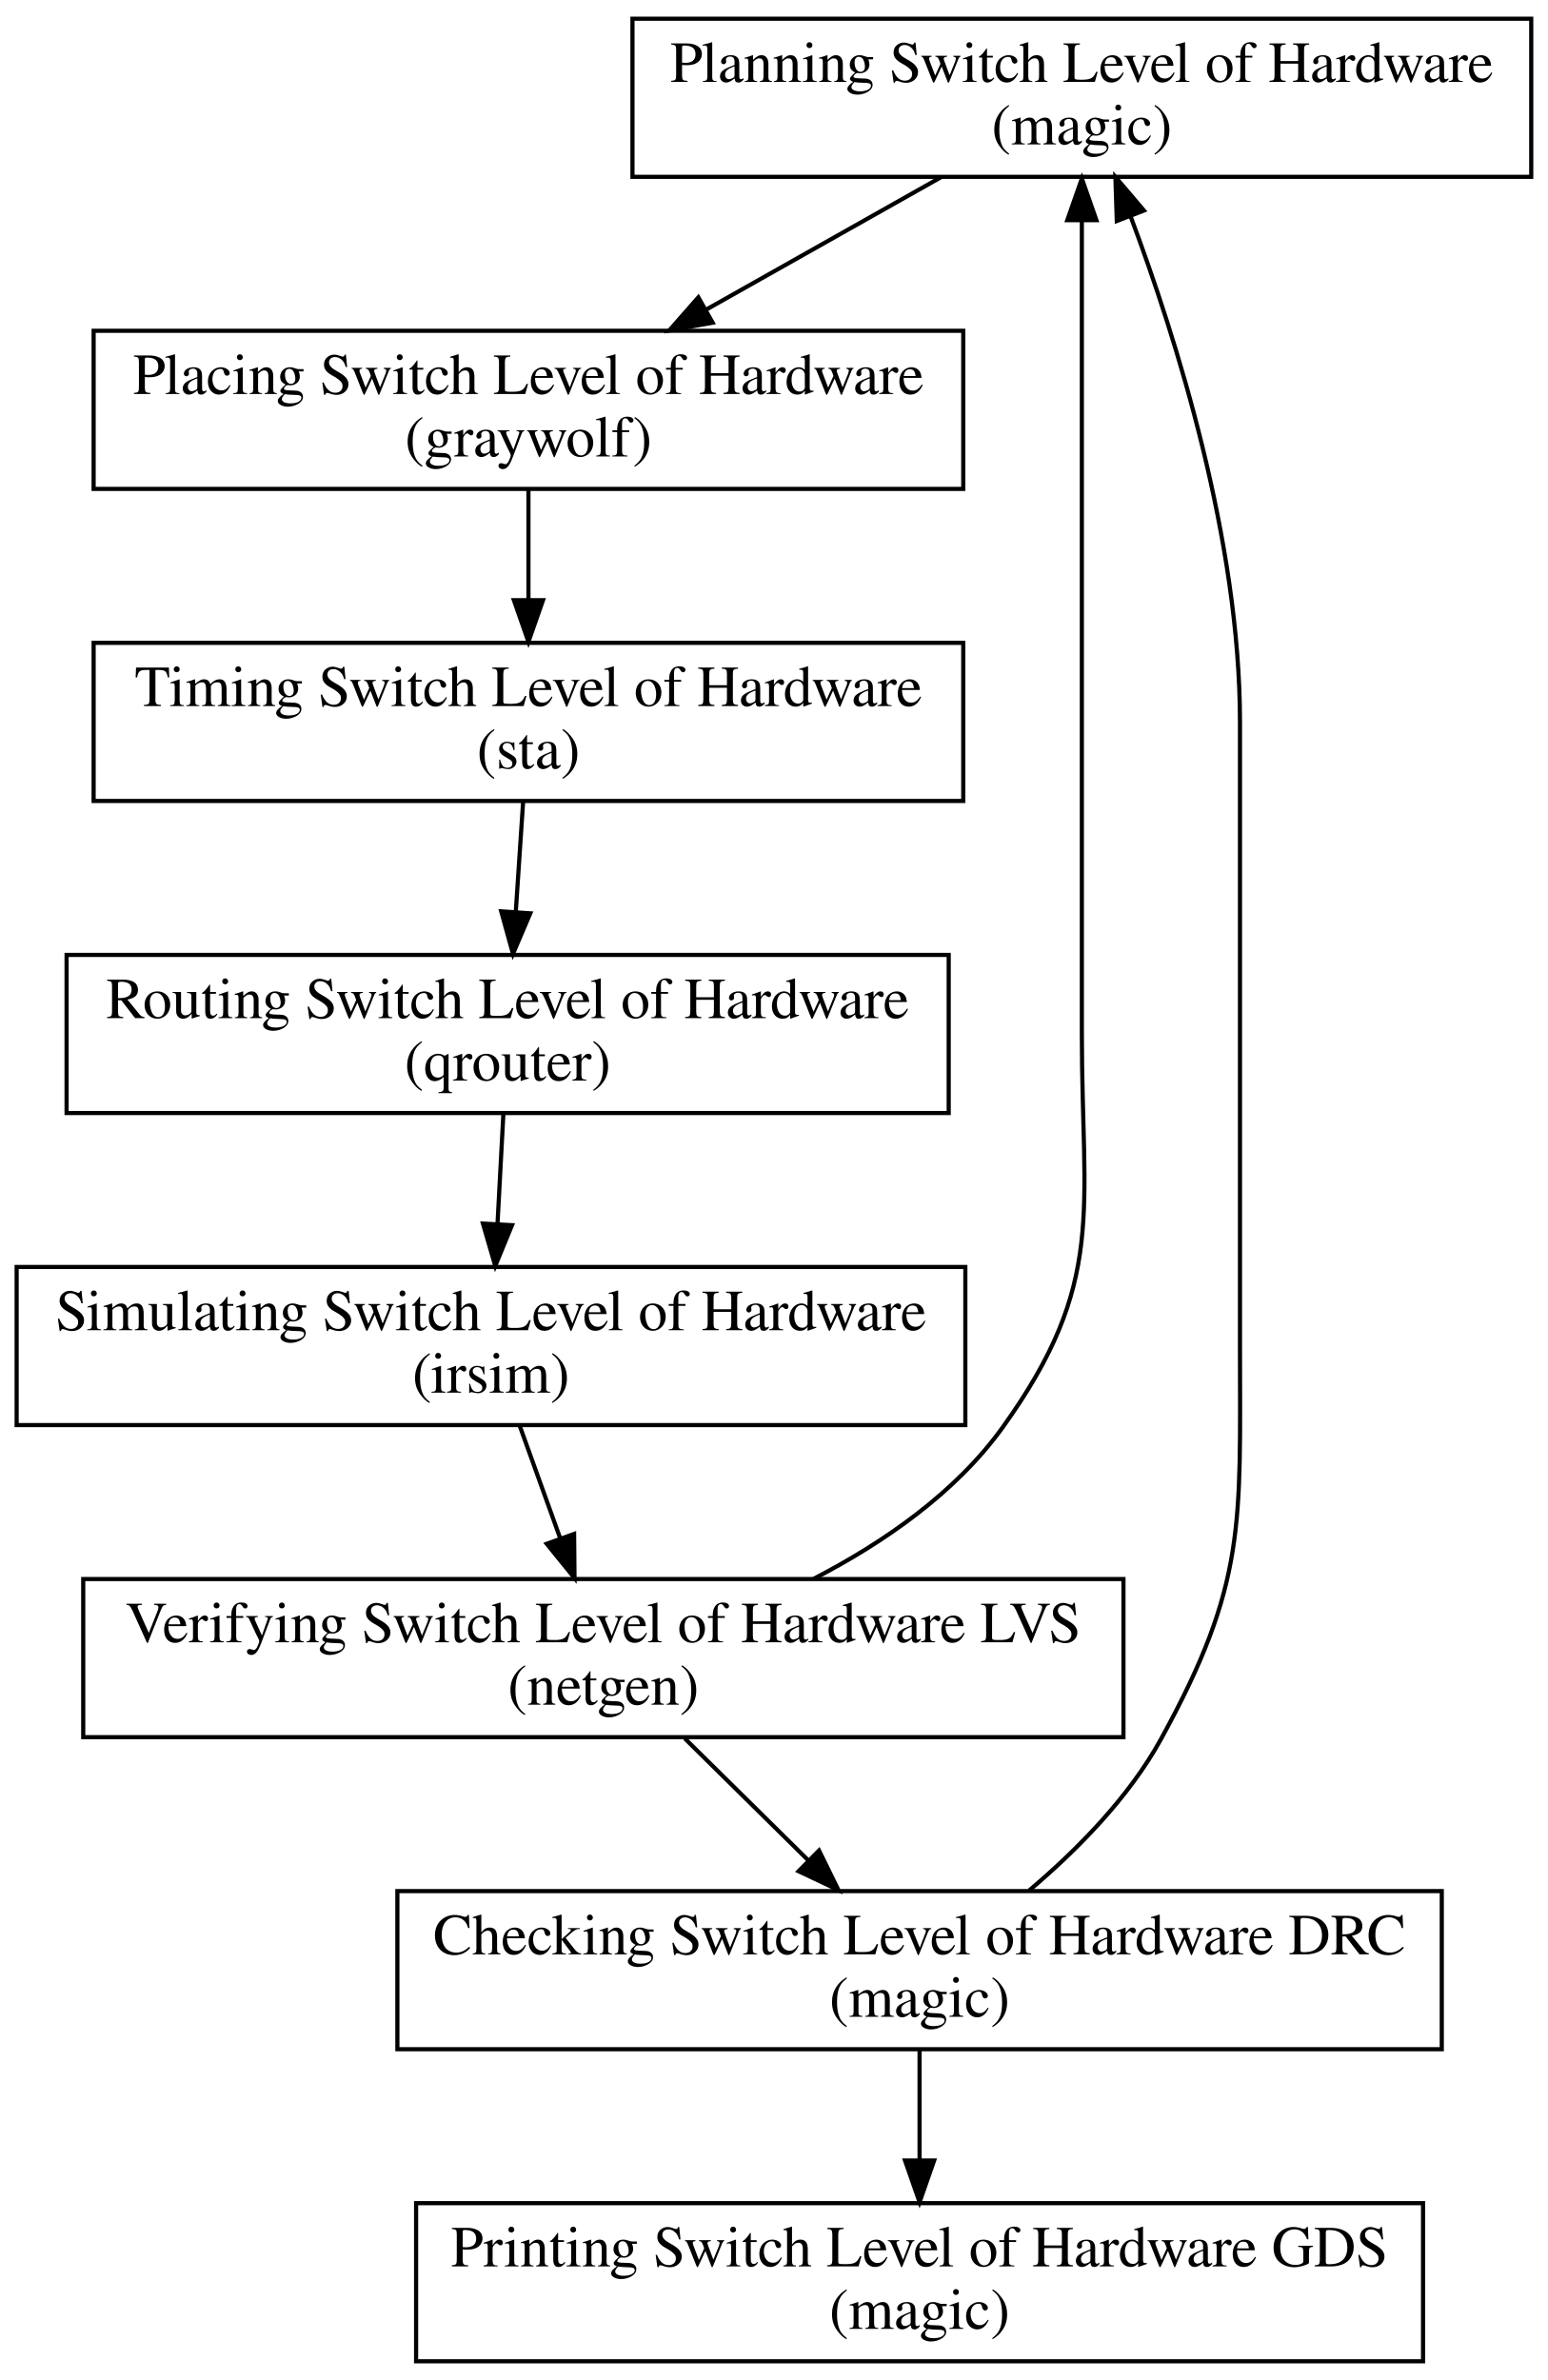
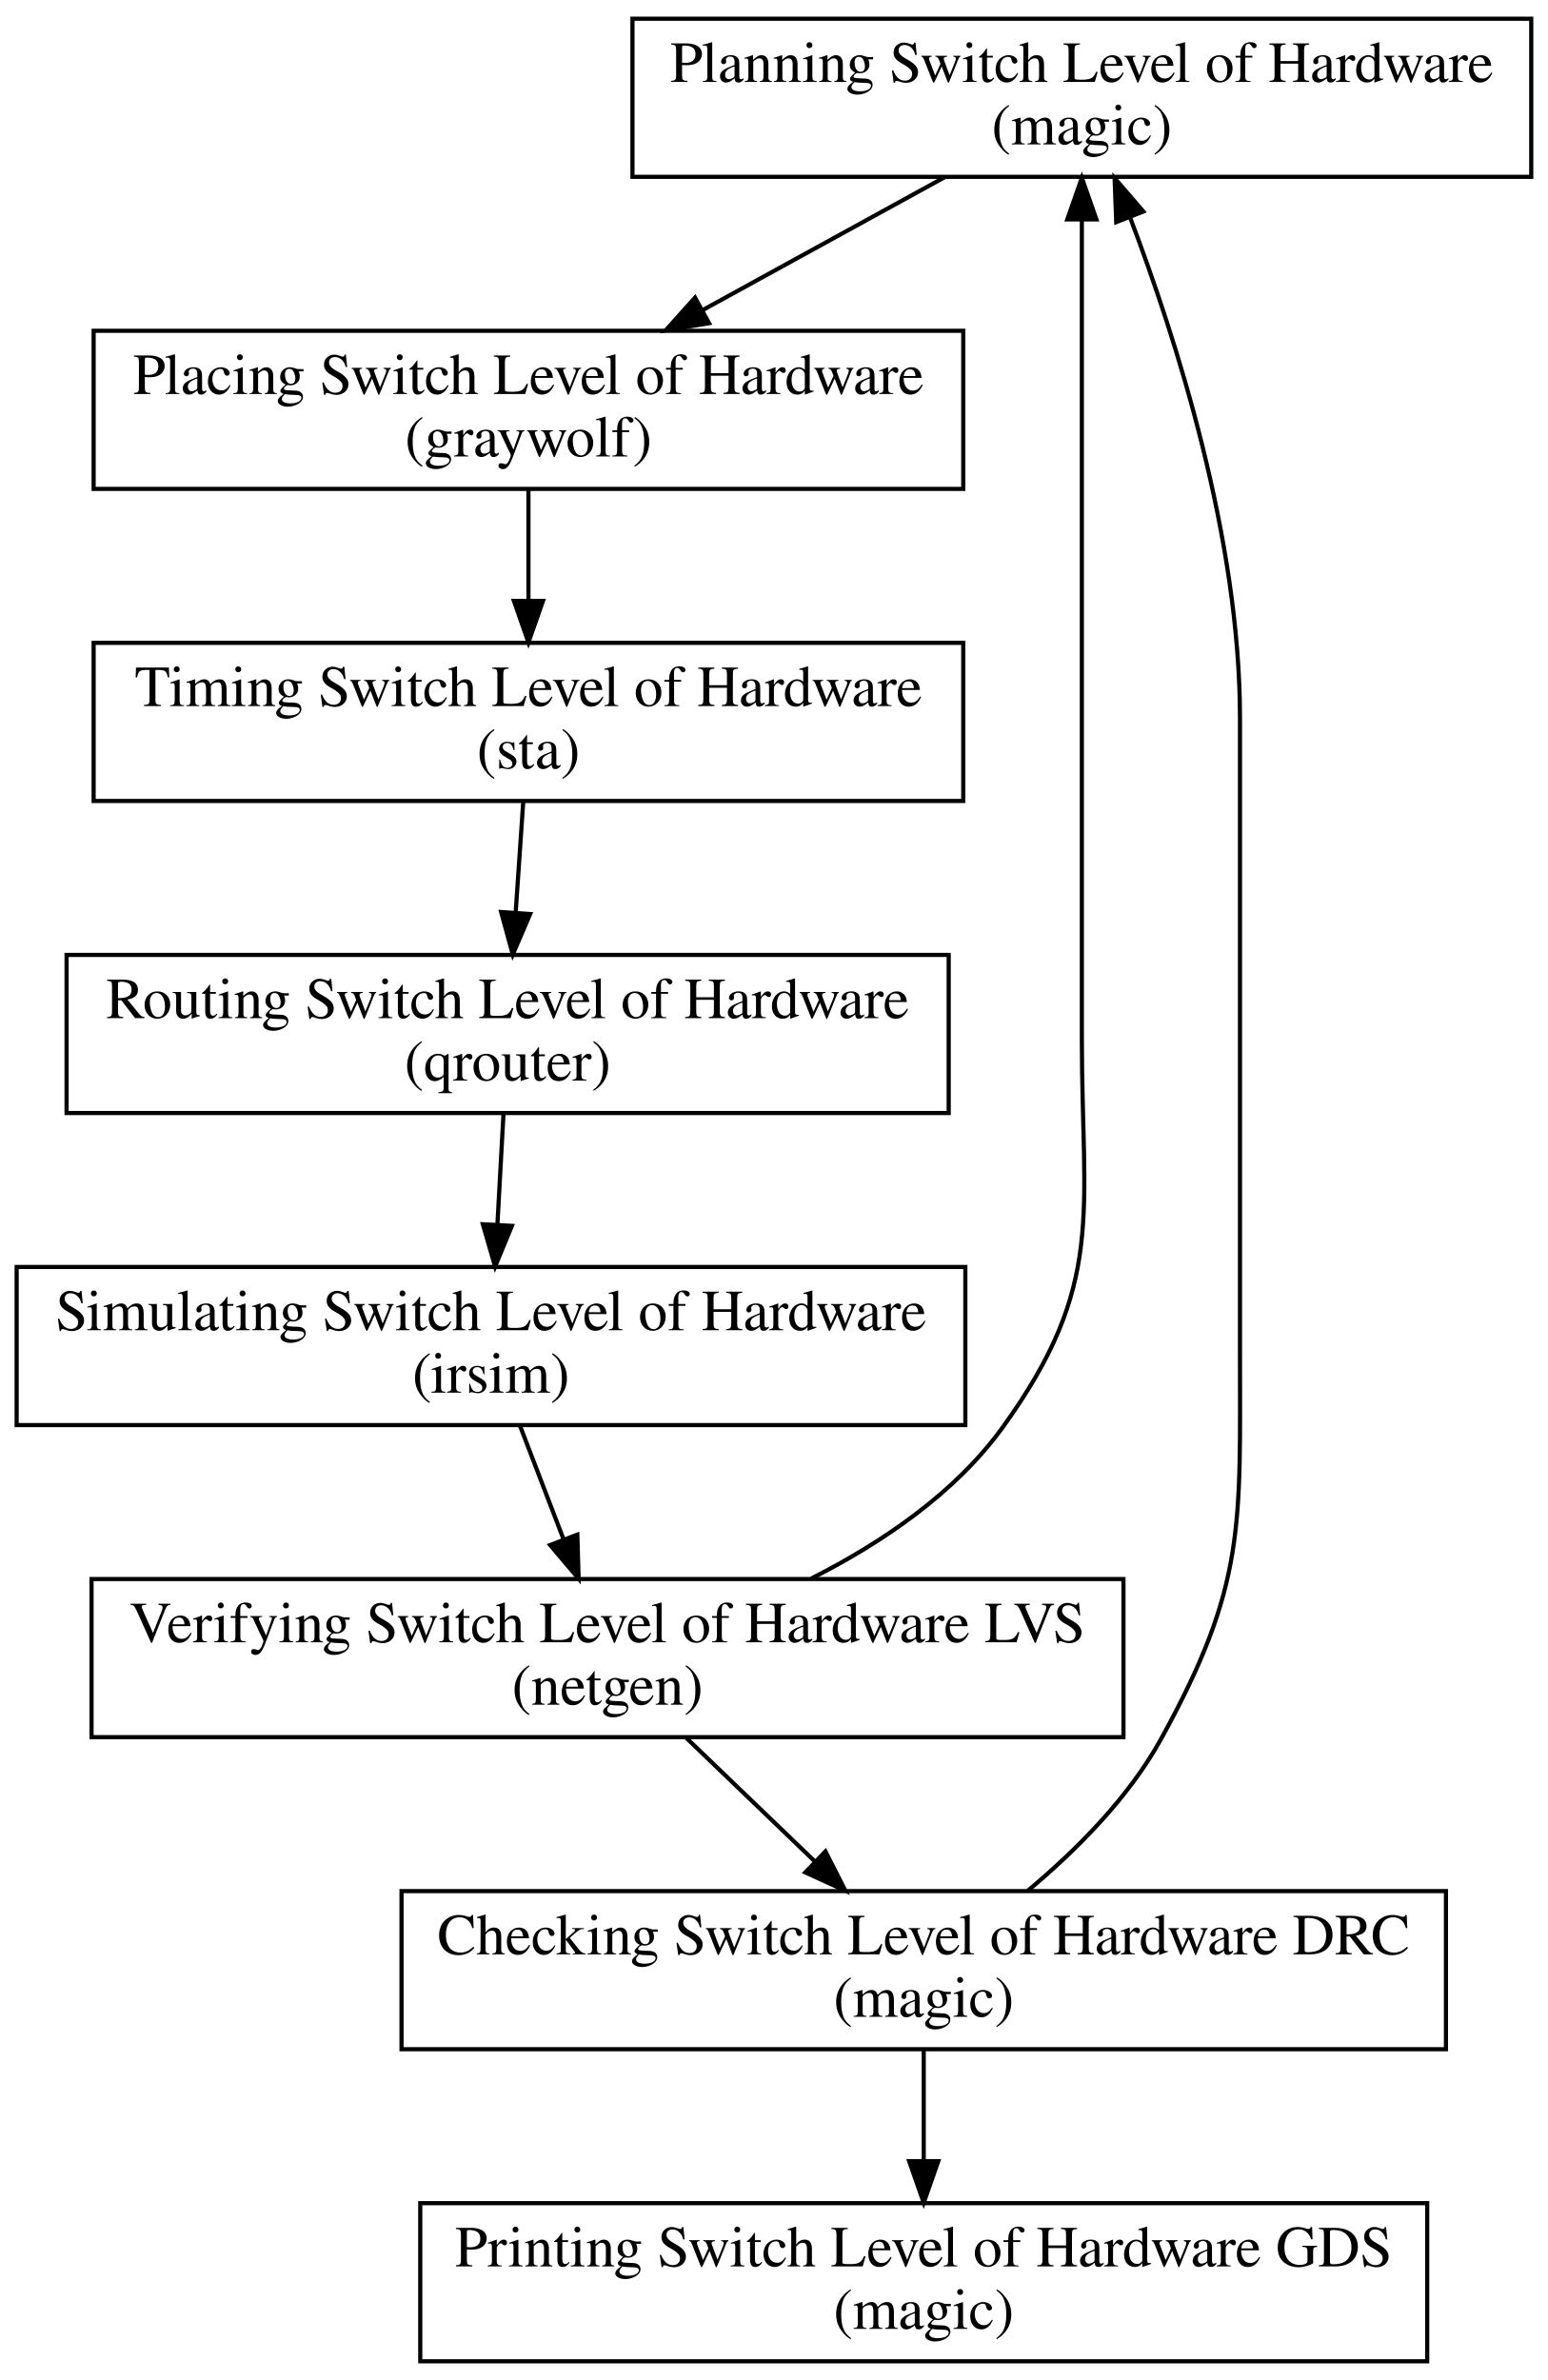
<svg xmlns="http://www.w3.org/2000/svg" width="372pt" height="572pt" viewBox="0.00 0.00 372.00 572.00">
  <g id="graph0" class="graph" transform="scale(1 1) rotate(0) translate(4 568)">
-     <polygon fill="#ffffff" stroke="transparent" points="-4,4 -4,-568 368,-568 368,4 -4,4" />
+     <polygon fill="white" stroke="transparent" points="-4,4 -4,-568 368,-568 368,4 -4,4" />
    <g id="node1" class="node">
-       <polygon fill="none" stroke="#000000" points="148,-525.5 148,-563.5 364,-563.5 364,-525.5 148,-525.5" />
-       <text text-anchor="middle" x="256" y="-548.3" font-family="Times,serif" font-size="14.00" fill="#000000">Planning Switch Level of Hardware </text>
-       <text text-anchor="middle" x="256" y="-533.3" font-family="Times,serif" font-size="14.00" fill="#000000">(magic)</text>
+       <polygon fill="none" stroke="black" points="148,-525.5 148,-563.5 364,-563.5 364,-525.5 148,-525.5" />
+       <text text-anchor="middle" x="256" y="-548.3" font-family="Times,serif" font-size="14.00">Planning Switch Level of Hardware </text>
+       <text text-anchor="middle" x="256" y="-533.3" font-family="Times,serif" font-size="14.00">(magic)</text>
    </g>
    <g id="node2" class="node">
-       <polygon fill="none" stroke="#000000" points="18.5,-450.5 18.5,-488.5 227.5,-488.5 227.5,-450.5 18.5,-450.5" />
-       <text text-anchor="middle" x="123" y="-473.3" font-family="Times,serif" font-size="14.00" fill="#000000">Placing Switch Level of Hardware </text>
-       <text text-anchor="middle" x="123" y="-458.3" font-family="Times,serif" font-size="14.00" fill="#000000">(graywolf)</text>
+       <polygon fill="none" stroke="black" points="18.5,-450.5 18.5,-488.5 227.5,-488.5 227.5,-450.5 18.5,-450.5" />
+       <text text-anchor="middle" x="123" y="-473.3" font-family="Times,serif" font-size="14.00">Placing Switch Level of Hardware </text>
+       <text text-anchor="middle" x="123" y="-458.3" font-family="Times,serif" font-size="14.00">(graywolf)</text>
    </g>
    <g id="edge1" class="edge">
-       <path fill="none" stroke="#000000" d="M222.094,-525.38C204.898,-515.683 183.839,-503.808 165.563,-493.502" />
-       <polygon fill="#000000" stroke="#000000" points="167.273,-490.448 156.844,-488.585 163.835,-496.546 167.273,-490.448" />
+       <path fill="none" stroke="black" d="M223.12,-525.46C205.54,-515.8 183.7,-503.82 164.91,-493.5" />
+       <polygon fill="black" stroke="black" points="166.41,-490.33 155.96,-488.59 163.04,-496.47 166.41,-490.33" />
    </g>
    <g id="node3" class="node">
-       <polygon fill="none" stroke="#000000" points="18.5,-375.5 18.5,-413.5 227.5,-413.5 227.5,-375.5 18.5,-375.5" />
-       <text text-anchor="middle" x="123" y="-398.3" font-family="Times,serif" font-size="14.00" fill="#000000">Timing Switch Level of Hardware </text>
-       <text text-anchor="middle" x="123" y="-383.3" font-family="Times,serif" font-size="14.00" fill="#000000">(sta)</text>
+       <polygon fill="none" stroke="black" points="18.5,-375.5 18.5,-413.5 227.5,-413.5 227.5,-375.5 18.5,-375.5" />
+       <text text-anchor="middle" x="123" y="-398.3" font-family="Times,serif" font-size="14.00">Timing Switch Level of Hardware </text>
+       <text text-anchor="middle" x="123" y="-383.3" font-family="Times,serif" font-size="14.00">(sta)</text>
    </g>
    <g id="edge2" class="edge">
-       <path fill="none" stroke="#000000" d="M123,-450.186C123,-442.225 123,-432.821 123,-424.03" />
-       <polygon fill="#000000" stroke="#000000" points="126.5,-423.749 123,-413.749 119.5,-423.749 126.5,-423.749" />
+       <path fill="none" stroke="black" d="M123,-450.46C123,-442.38 123,-432.68 123,-423.68" />
+       <polygon fill="black" stroke="black" points="126.5,-423.59 123,-413.59 119.5,-423.59 126.5,-423.59" />
    </g>
    <g id="node4" class="node">
-       <polygon fill="none" stroke="#000000" points="12,-300.5 12,-338.5 224,-338.5 224,-300.5 12,-300.5" />
-       <text text-anchor="middle" x="118" y="-323.3" font-family="Times,serif" font-size="14.00" fill="#000000">Routing Switch Level of Hardware </text>
-       <text text-anchor="middle" x="118" y="-308.3" font-family="Times,serif" font-size="14.00" fill="#000000">(qrouter)</text>
+       <polygon fill="none" stroke="black" points="12,-300.5 12,-338.5 224,-338.5 224,-300.5 12,-300.5" />
+       <text text-anchor="middle" x="118" y="-323.3" font-family="Times,serif" font-size="14.00">Routing Switch Level of Hardware </text>
+       <text text-anchor="middle" x="118" y="-308.3" font-family="Times,serif" font-size="14.00">(qrouter)</text>
    </g>
    <g id="edge3" class="edge">
-       <path fill="none" stroke="#000000" d="M121.712,-375.186C121.176,-367.137 120.541,-357.614 119.949,-348.74" />
-       <polygon fill="#000000" stroke="#000000" points="123.441,-348.494 119.283,-338.749 116.456,-348.96 123.441,-348.494" />
+       <path fill="none" stroke="black" d="M121.76,-375.46C121.21,-367.38 120.55,-357.68 119.93,-348.68" />
+       <polygon fill="black" stroke="black" points="123.41,-348.33 119.24,-338.59 116.43,-348.81 123.41,-348.33" />
    </g>
    <g id="node5" class="node">
-       <polygon fill="none" stroke="#000000" points="0,-225.5 0,-263.5 228,-263.5 228,-225.5 0,-225.5" />
-       <text text-anchor="middle" x="114" y="-248.3" font-family="Times,serif" font-size="14.00" fill="#000000">Simulating Switch Level of Hardware </text>
-       <text text-anchor="middle" x="114" y="-233.3" font-family="Times,serif" font-size="14.00" fill="#000000">(irsim)</text>
+       <polygon fill="none" stroke="black" points="0,-225.5 0,-263.5 228,-263.5 228,-225.5 0,-225.5" />
+       <text text-anchor="middle" x="114" y="-248.3" font-family="Times,serif" font-size="14.00">Simulating Switch Level of Hardware </text>
+       <text text-anchor="middle" x="114" y="-233.3" font-family="Times,serif" font-size="14.00">(irsim)</text>
    </g>
    <g id="edge4" class="edge">
-       <path fill="none" stroke="#000000" d="M116.97,-300.186C116.541,-292.137 116.033,-282.614 115.559,-273.74" />
-       <polygon fill="#000000" stroke="#000000" points="119.054,-273.548 115.027,-263.749 112.064,-273.921 119.054,-273.548" />
+       <path fill="none" stroke="black" d="M117.01,-300.46C116.57,-292.38 116.04,-282.68 115.54,-273.68" />
+       <polygon fill="black" stroke="black" points="119.03,-273.38 114.99,-263.59 112.04,-273.77 119.03,-273.38" />
    </g>
    <g id="node6" class="node">
-       <polygon fill="none" stroke="#000000" points="16,-150.5 16,-188.5 266,-188.5 266,-150.5 16,-150.5" />
-       <text text-anchor="middle" x="141" y="-173.3" font-family="Times,serif" font-size="14.00" fill="#000000">Verifying Switch Level of Hardware LVS </text>
-       <text text-anchor="middle" x="141" y="-158.3" font-family="Times,serif" font-size="14.00" fill="#000000">(netgen)</text>
+       <polygon fill="none" stroke="black" points="18,-150.5 18,-188.5 266,-188.5 266,-150.5 18,-150.5" />
+       <text text-anchor="middle" x="142" y="-173.3" font-family="Times,serif" font-size="14.00">Verifying Switch Level of Hardware LVS </text>
+       <text text-anchor="middle" x="142" y="-158.3" font-family="Times,serif" font-size="14.00">(netgen)</text>
    </g>
    <g id="edge5" class="edge">
-       <path fill="none" stroke="#000000" d="M120.953,-225.186C123.914,-216.962 127.428,-207.199 130.681,-198.163" />
-       <polygon fill="#000000" stroke="#000000" points="133.976,-199.343 134.07,-188.749 127.39,-196.972 133.976,-199.343" />
+       <path fill="none" stroke="black" d="M120.92,-225.46C124.08,-217.21 127.9,-207.25 131.42,-198.1" />
+       <polygon fill="black" stroke="black" points="134.75,-199.18 135.06,-188.59 128.21,-196.67 134.75,-199.18" />
    </g>
    <g id="edge8" class="edge">
-       <path fill="none" stroke="#000000" d="M191.494,-188.527C208.328,-197.232 225.663,-209.203 237,-225 261.979,-259.804 256,-276.659 256,-319.5 256,-394.5 256,-394.5 256,-394.5 256,-436.248 256,-484.532 256,-514.794" />
-       <polygon fill="#000000" stroke="#000000" points="252.5,-515.083 256,-525.083 259.5,-515.083 252.5,-515.083" />
+       <path fill="none" stroke="black" d="M190.96,-188.62C207.92,-197.2 225.54,-209.12 237,-225 261.82,-259.38 256,-276.1 256,-318.5 256,-395.5 256,-395.5 256,-395.5 256,-437.15 256,-485.39 256,-515.18" />
+       <polygon fill="black" stroke="black" points="252.5,-515.27 256,-525.27 259.5,-515.27 252.5,-515.27" />
    </g>
    <g id="node7" class="node">
-       <polygon fill="none" stroke="#000000" points="91.5,-75.5 91.5,-113.5 342.5,-113.5 342.5,-75.5 91.5,-75.5" />
-       <text text-anchor="middle" x="217" y="-98.3" font-family="Times,serif" font-size="14.00" fill="#000000">Checking Switch Level of Hardware DRC </text>
-       <text text-anchor="middle" x="217" y="-83.3" font-family="Times,serif" font-size="14.00" fill="#000000">(magic)</text>
+       <polygon fill="none" stroke="black" points="92.5,-75.5 92.5,-113.5 343.5,-113.5 343.5,-75.5 92.5,-75.5" />
+       <text text-anchor="middle" x="218" y="-98.3" font-family="Times,serif" font-size="14.00">Checking Switch Level of Hardware DRC </text>
+       <text text-anchor="middle" x="218" y="-83.3" font-family="Times,serif" font-size="14.00">(magic)</text>
    </g>
    <g id="edge6" class="edge">
-       <path fill="none" stroke="#000000" d="M160.572,-150.186C169.614,-141.262 180.493,-130.526 190.276,-120.873" />
-       <polygon fill="#000000" stroke="#000000" points="192.835,-123.264 197.494,-113.749 187.918,-118.282 192.835,-123.264" />
+       <path fill="none" stroke="black" d="M160.79,-150.46C170.1,-141.51 181.51,-130.55 191.68,-120.78" />
+       <polygon fill="black" stroke="black" points="194.38,-123.04 199.17,-113.59 189.53,-117.99 194.38,-123.04" />
    </g>
    <g id="edge9" class="edge">
-       <path fill="none" stroke="#000000" d="M243.373,-113.683C254.786,-123.331 267.275,-135.957 275,-150 295.648,-187.536 294,-201.66 294,-244.5 294,-394.5 294,-394.5 294,-394.5 294,-437.945 278.836,-486.36 267.666,-516.128" />
-       <polygon fill="#000000" stroke="#000000" points="264.394,-514.885 264.059,-525.474 270.925,-517.405 264.394,-514.885" />
+       <path fill="none" stroke="black" d="M243.03,-113.61C254.48,-123.17 267.2,-135.85 275,-150 295.48,-187.13 294,-201.1 294,-243.5 294,-395.5 294,-395.5 294,-395.5 294,-438.45 278.8,-486.27 267.63,-515.62" />
+       <polygon fill="black" stroke="black" points="264.26,-514.61 263.87,-525.2 270.78,-517.17 264.26,-514.61" />
    </g>
    <g id="node8" class="node">
-       <polygon fill="none" stroke="#000000" points="96,-.5 96,-38.5 338,-38.5 338,-.5 96,-.5" />
-       <text text-anchor="middle" x="217" y="-23.3" font-family="Times,serif" font-size="14.00" fill="#000000">Printing Switch Level of Hardware GDS </text>
-       <text text-anchor="middle" x="217" y="-8.3" font-family="Times,serif" font-size="14.00" fill="#000000">(magic)</text>
+       <polygon fill="none" stroke="black" points="97,-0.5 97,-38.5 339,-38.5 339,-0.5 97,-0.5" />
+       <text text-anchor="middle" x="218" y="-23.3" font-family="Times,serif" font-size="14.00">Printing Switch Level of Hardware GDS </text>
+       <text text-anchor="middle" x="218" y="-8.3" font-family="Times,serif" font-size="14.00">(magic)</text>
    </g>
    <g id="edge7" class="edge">
-       <path fill="none" stroke="#000000" d="M217,-75.186C217,-67.225 217,-57.821 217,-49.03" />
-       <polygon fill="#000000" stroke="#000000" points="220.5,-48.749 217,-38.749 213.5,-48.749 220.5,-48.749" />
+       <path fill="none" stroke="black" d="M218,-75.46C218,-67.38 218,-57.68 218,-48.68" />
+       <polygon fill="black" stroke="black" points="221.5,-48.59 218,-38.59 214.5,-48.59 221.5,-48.59" />
    </g>
  </g>
</svg>
